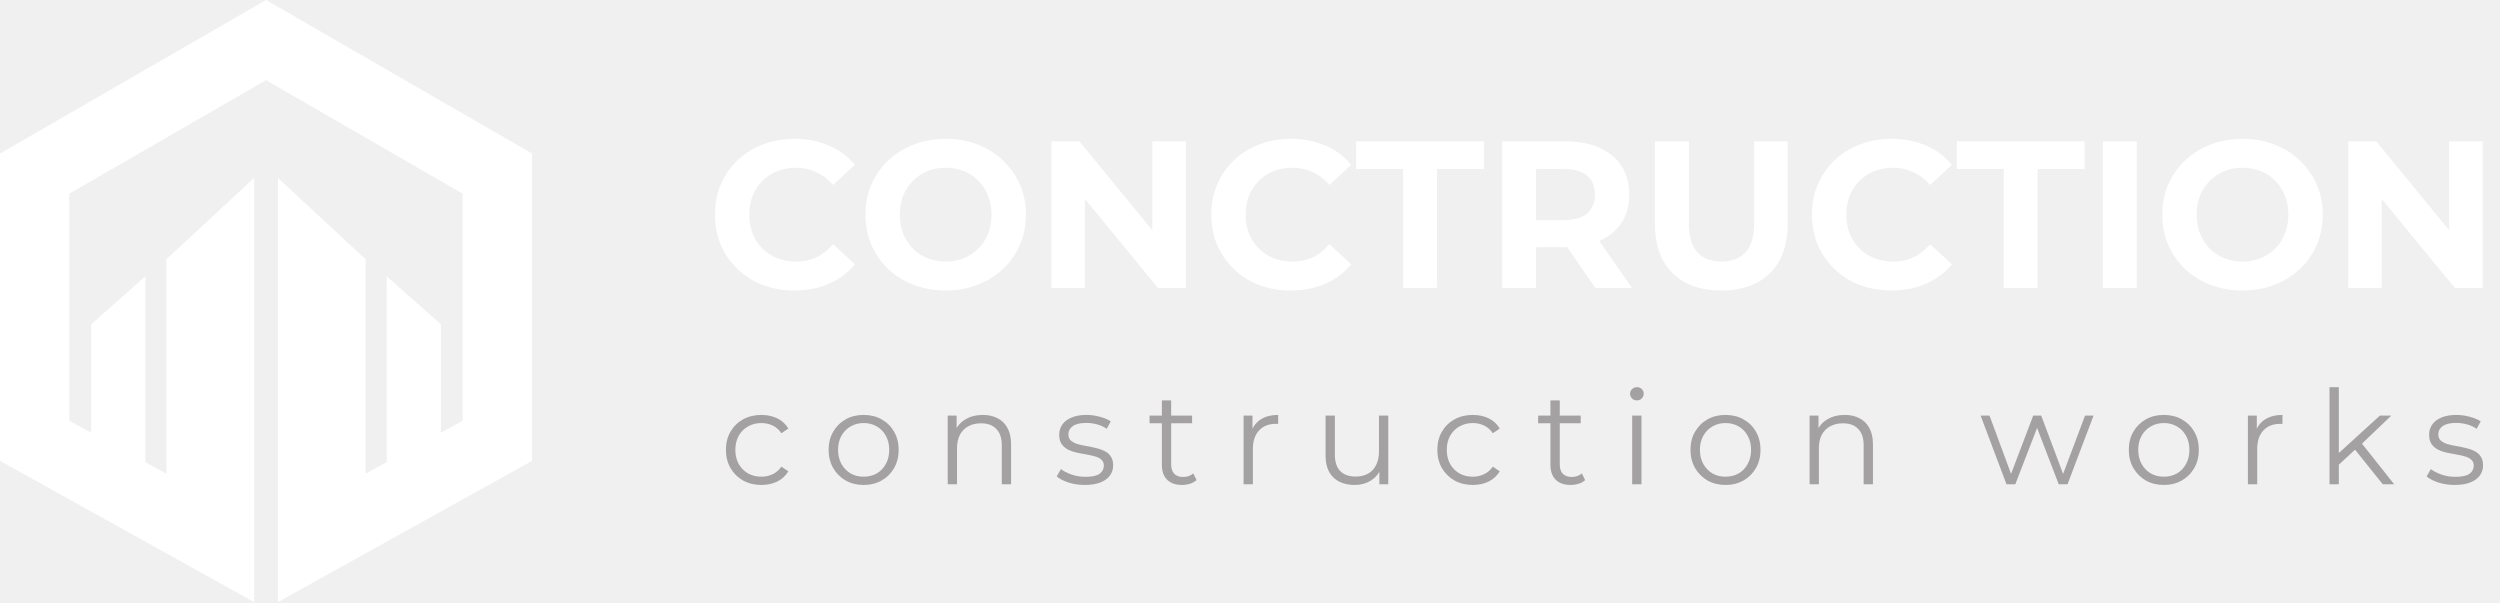
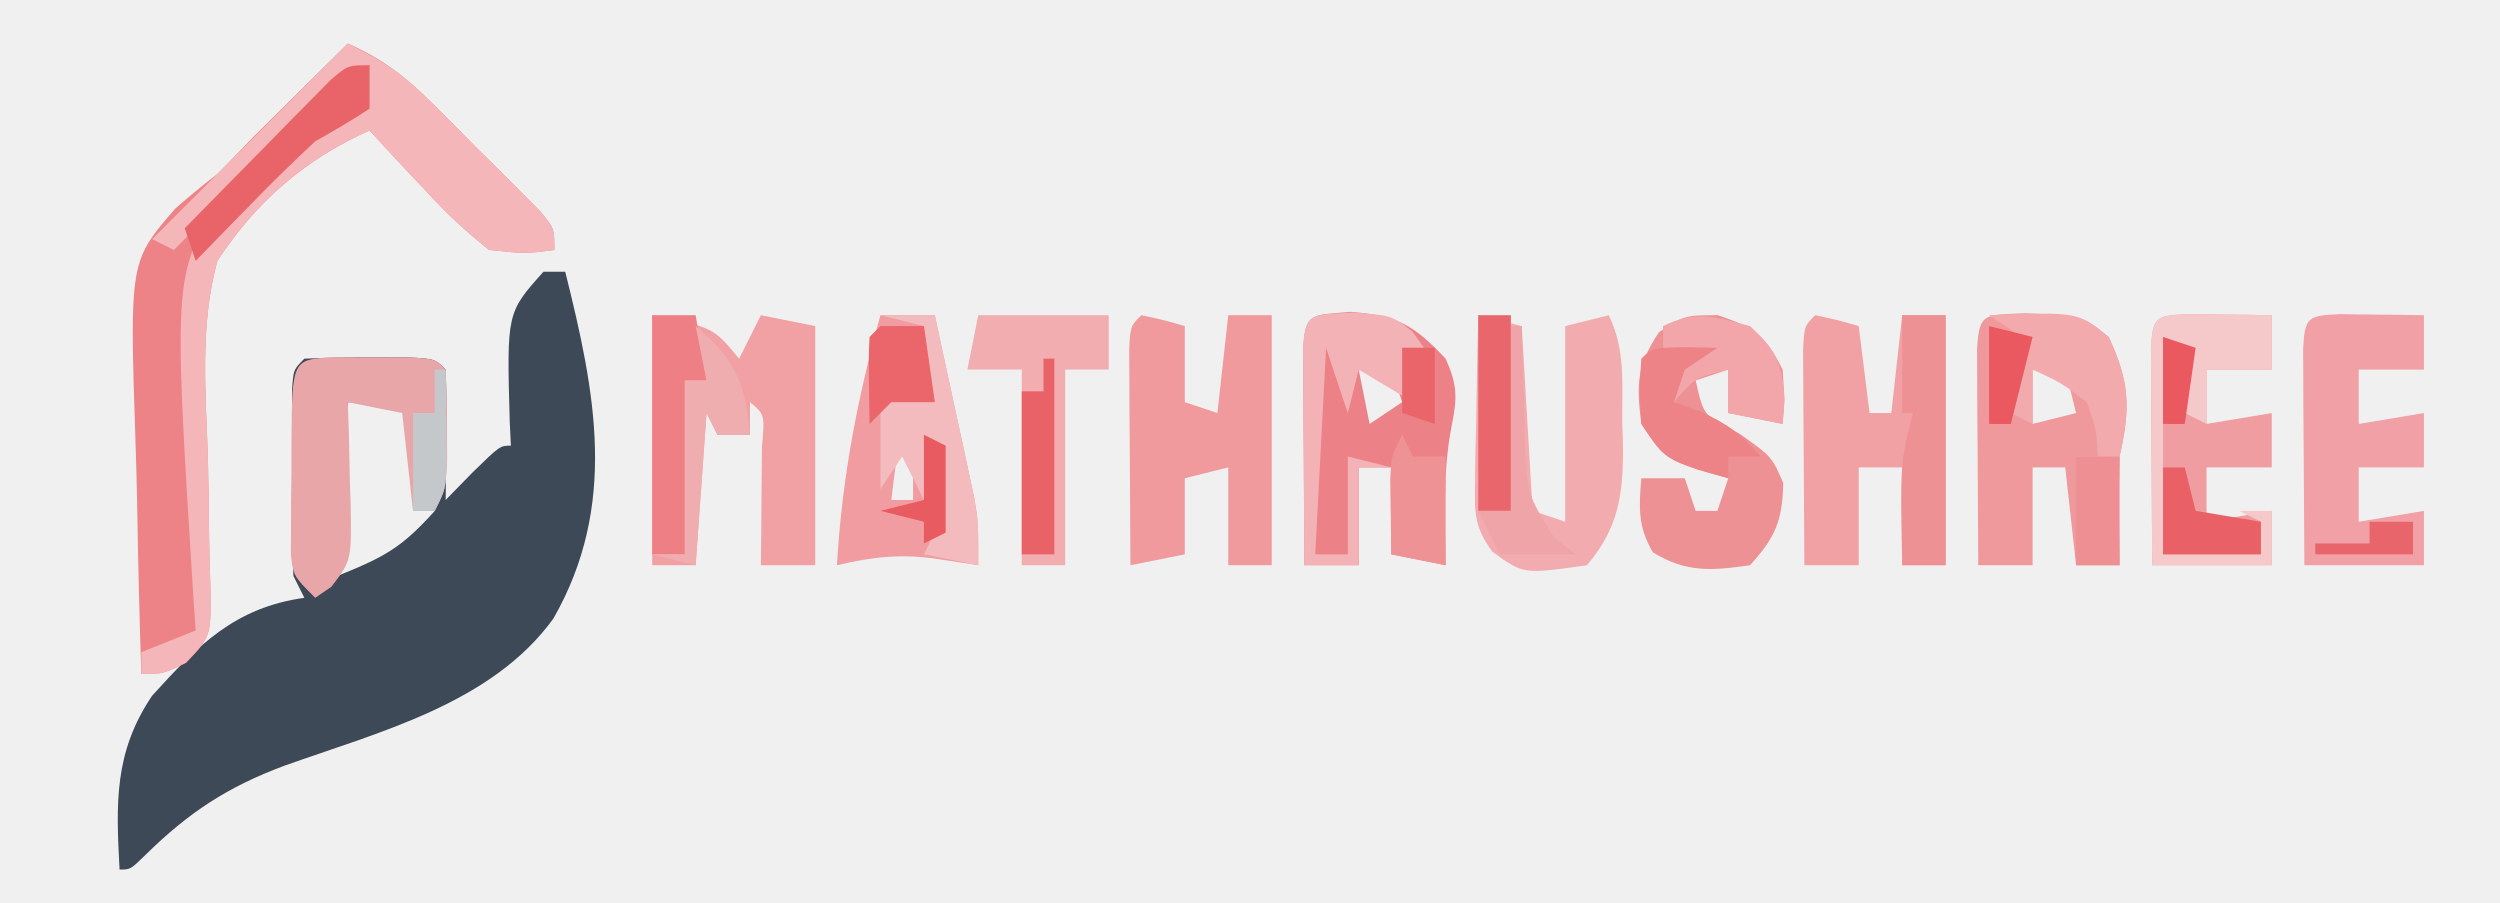
- <svg xmlns="http://www.w3.org/2000/svg" width="191" height="46" viewBox="0 0 191 46" fill="none">
-   <path d="M0 11.733V35.209L19.416 46V39.887V13.595L12.709 19.809V36.185L11.105 35.31V21.11L6.966 24.778V33.056L5.294 32.147V14.795L20.325 6.124V0L0 11.733Z" fill="white" />
-   <path d="M20.325 0V6.124L35.344 14.795V32.147L33.684 33.056V24.778L29.545 21.11V35.31L27.93 36.185V19.809L21.233 13.595V39.887V46L40.65 35.209V11.733L20.325 0Z" fill="white" />
-   <path d="M60.688 22.192C59.824 22.192 59.019 22.053 58.272 21.776C57.536 21.488 56.896 21.083 56.352 20.56C55.808 20.037 55.381 19.424 55.072 18.72C54.773 18.016 54.624 17.243 54.624 16.4C54.624 15.557 54.773 14.784 55.072 14.08C55.381 13.376 55.808 12.763 56.352 12.24C56.907 11.717 57.552 11.317 58.288 11.04C59.024 10.752 59.829 10.608 60.704 10.608C61.675 10.608 62.549 10.779 63.328 11.12C64.117 11.451 64.779 11.941 65.312 12.592L63.648 14.128C63.264 13.691 62.837 13.365 62.368 13.152C61.899 12.928 61.387 12.816 60.832 12.816C60.309 12.816 59.829 12.901 59.392 13.072C58.955 13.243 58.576 13.488 58.256 13.808C57.936 14.128 57.685 14.507 57.504 14.944C57.333 15.381 57.248 15.867 57.248 16.4C57.248 16.933 57.333 17.419 57.504 17.856C57.685 18.293 57.936 18.672 58.256 18.992C58.576 19.312 58.955 19.557 59.392 19.728C59.829 19.899 60.309 19.984 60.832 19.984C61.387 19.984 61.899 19.877 62.368 19.664C62.837 19.44 63.264 19.104 63.648 18.656L65.312 20.192C64.779 20.843 64.117 21.339 63.328 21.68C62.549 22.021 61.669 22.192 60.688 22.192ZM72.268 22.192C71.383 22.192 70.561 22.048 69.804 21.76C69.057 21.472 68.407 21.067 67.852 20.544C67.308 20.021 66.881 19.408 66.572 18.704C66.273 18 66.124 17.232 66.124 16.4C66.124 15.568 66.273 14.8 66.572 14.096C66.881 13.392 67.313 12.779 67.868 12.256C68.423 11.733 69.073 11.328 69.82 11.04C70.567 10.752 71.377 10.608 72.252 10.608C73.137 10.608 73.948 10.752 74.684 11.04C75.431 11.328 76.076 11.733 76.62 12.256C77.175 12.779 77.607 13.392 77.916 14.096C78.225 14.789 78.38 15.557 78.38 16.4C78.38 17.232 78.225 18.005 77.916 18.72C77.607 19.424 77.175 20.037 76.62 20.56C76.076 21.072 75.431 21.472 74.684 21.76C73.948 22.048 73.143 22.192 72.268 22.192ZM72.252 19.984C72.753 19.984 73.212 19.899 73.628 19.728C74.055 19.557 74.428 19.312 74.748 18.992C75.068 18.672 75.313 18.293 75.484 17.856C75.665 17.419 75.756 16.933 75.756 16.4C75.756 15.867 75.665 15.381 75.484 14.944C75.313 14.507 75.068 14.128 74.748 13.808C74.439 13.488 74.071 13.243 73.644 13.072C73.217 12.901 72.753 12.816 72.252 12.816C71.751 12.816 71.287 12.901 70.86 13.072C70.444 13.243 70.076 13.488 69.756 13.808C69.436 14.128 69.185 14.507 69.004 14.944C68.833 15.381 68.748 15.867 68.748 16.4C68.748 16.923 68.833 17.408 69.004 17.856C69.185 18.293 69.431 18.672 69.74 18.992C70.06 19.312 70.433 19.557 70.86 19.728C71.287 19.899 71.751 19.984 72.252 19.984ZM80.328 22V10.8H82.472L89.08 18.864H88.04V10.8H90.6V22H88.472L81.848 13.936H82.888V22H80.328ZM98.61 22.192C97.746 22.192 96.941 22.053 96.194 21.776C95.458 21.488 94.818 21.083 94.274 20.56C93.73 20.037 93.303 19.424 92.994 18.72C92.695 18.016 92.546 17.243 92.546 16.4C92.546 15.557 92.695 14.784 92.994 14.08C93.303 13.376 93.73 12.763 94.274 12.24C94.829 11.717 95.474 11.317 96.21 11.04C96.946 10.752 97.751 10.608 98.626 10.608C99.597 10.608 100.471 10.779 101.25 11.12C102.039 11.451 102.701 11.941 103.234 12.592L101.57 14.128C101.186 13.691 100.759 13.365 100.29 13.152C99.82 12.928 99.308 12.816 98.754 12.816C98.231 12.816 97.751 12.901 97.314 13.072C96.876 13.243 96.498 13.488 96.178 13.808C95.858 14.128 95.607 14.507 95.426 14.944C95.255 15.381 95.17 15.867 95.17 16.4C95.17 16.933 95.255 17.419 95.426 17.856C95.607 18.293 95.858 18.672 96.178 18.992C96.498 19.312 96.876 19.557 97.314 19.728C97.751 19.899 98.231 19.984 98.754 19.984C99.308 19.984 99.82 19.877 100.29 19.664C100.759 19.44 101.186 19.104 101.57 18.656L103.234 20.192C102.701 20.843 102.039 21.339 101.25 21.68C100.471 22.021 99.591 22.192 98.61 22.192ZM107.195 22V12.912H103.611V10.8H113.371V12.912H109.787V22H107.195ZM114.766 22V10.8H119.614C120.616 10.8 121.48 10.965 122.206 11.296C122.931 11.616 123.491 12.08 123.886 12.688C124.28 13.296 124.478 14.021 124.478 14.864C124.478 15.696 124.28 16.416 123.886 17.024C123.491 17.621 122.931 18.08 122.206 18.4C121.48 18.72 120.616 18.88 119.614 18.88H116.206L117.358 17.744V22H114.766ZM121.885 22L119.086 17.936H121.854L124.686 22H121.885ZM117.358 18.032L116.206 16.816H119.47C120.27 16.816 120.867 16.645 121.262 16.304C121.656 15.952 121.854 15.472 121.854 14.864C121.854 14.245 121.656 13.765 121.262 13.424C120.867 13.083 120.27 12.912 119.47 12.912H116.206L117.358 11.68V18.032ZM131.507 22.192C129.918 22.192 128.675 21.749 127.779 20.864C126.883 19.979 126.435 18.715 126.435 17.072V10.8H129.027V16.976C129.027 18.043 129.246 18.811 129.683 19.28C130.12 19.749 130.734 19.984 131.523 19.984C132.312 19.984 132.926 19.749 133.363 19.28C133.8 18.811 134.019 18.043 134.019 16.976V10.8H136.579V17.072C136.579 18.715 136.131 19.979 135.235 20.864C134.339 21.749 133.096 22.192 131.507 22.192ZM144.501 22.192C143.637 22.192 142.831 22.053 142.085 21.776C141.349 21.488 140.709 21.083 140.164 20.56C139.621 20.037 139.194 19.424 138.885 18.72C138.586 18.016 138.437 17.243 138.437 16.4C138.437 15.557 138.586 14.784 138.885 14.08C139.194 13.376 139.621 12.763 140.164 12.24C140.719 11.717 141.365 11.317 142.101 11.04C142.837 10.752 143.642 10.608 144.517 10.608C145.487 10.608 146.362 10.779 147.141 11.12C147.93 11.451 148.591 11.941 149.125 12.592L147.461 14.128C147.077 13.691 146.65 13.365 146.181 13.152C145.711 12.928 145.199 12.816 144.645 12.816C144.122 12.816 143.642 12.901 143.205 13.072C142.767 13.243 142.389 13.488 142.069 13.808C141.749 14.128 141.498 14.507 141.317 14.944C141.146 15.381 141.061 15.867 141.061 16.4C141.061 16.933 141.146 17.419 141.317 17.856C141.498 18.293 141.749 18.672 142.069 18.992C142.389 19.312 142.767 19.557 143.205 19.728C143.642 19.899 144.122 19.984 144.645 19.984C145.199 19.984 145.711 19.877 146.181 19.664C146.65 19.44 147.077 19.104 147.461 18.656L149.125 20.192C148.591 20.843 147.93 21.339 147.141 21.68C146.362 22.021 145.482 22.192 144.501 22.192ZM153.086 22V12.912H149.502V10.8H159.262V12.912H155.678V22H153.086ZM160.656 22V10.8H163.248V22H160.656ZM171.346 22.192C170.461 22.192 169.639 22.048 168.882 21.76C168.135 21.472 167.485 21.067 166.93 20.544C166.386 20.021 165.959 19.408 165.65 18.704C165.351 18 165.202 17.232 165.202 16.4C165.202 15.568 165.351 14.8 165.65 14.096C165.959 13.392 166.391 12.779 166.946 12.256C167.501 11.733 168.151 11.328 168.898 11.04C169.645 10.752 170.455 10.608 171.33 10.608C172.215 10.608 173.026 10.752 173.762 11.04C174.509 11.328 175.154 11.733 175.698 12.256C176.253 12.779 176.685 13.392 176.994 14.096C177.303 14.789 177.458 15.557 177.458 16.4C177.458 17.232 177.303 18.005 176.994 18.72C176.685 19.424 176.253 20.037 175.698 20.56C175.154 21.072 174.509 21.472 173.762 21.76C173.026 22.048 172.221 22.192 171.346 22.192ZM171.33 19.984C171.831 19.984 172.29 19.899 172.706 19.728C173.133 19.557 173.506 19.312 173.826 18.992C174.146 18.672 174.391 18.293 174.562 17.856C174.743 17.419 174.834 16.933 174.834 16.4C174.834 15.867 174.743 15.381 174.562 14.944C174.391 14.507 174.146 14.128 173.826 13.808C173.517 13.488 173.149 13.243 172.722 13.072C172.295 12.901 171.831 12.816 171.33 12.816C170.829 12.816 170.365 12.901 169.938 13.072C169.522 13.243 169.154 13.488 168.834 13.808C168.514 14.128 168.263 14.507 168.082 14.944C167.911 15.381 167.826 15.867 167.826 16.4C167.826 16.923 167.911 17.408 168.082 17.856C168.263 18.293 168.509 18.672 168.818 18.992C169.138 19.312 169.511 19.557 169.938 19.728C170.365 19.899 170.829 19.984 171.33 19.984ZM179.406 22V10.8H181.55L188.158 18.864H187.118V10.8H189.678V22H187.55L180.926 13.936H181.966V22H179.406Z" fill="white" />
-   <path d="M58.17 37.05C57.65 37.05 57.183 36.937 56.77 36.71C56.363 36.477 56.043 36.16 55.81 35.76C55.577 35.353 55.46 34.89 55.46 34.37C55.46 33.843 55.577 33.38 55.81 32.98C56.043 32.58 56.363 32.267 56.77 32.04C57.183 31.813 57.65 31.7 58.17 31.7C58.617 31.7 59.02 31.787 59.38 31.96C59.74 32.133 60.023 32.393 60.23 32.74L59.7 33.1C59.52 32.833 59.297 32.637 59.03 32.51C58.763 32.383 58.473 32.32 58.16 32.32C57.787 32.32 57.45 32.407 57.15 32.58C56.85 32.747 56.613 32.983 56.44 33.29C56.267 33.597 56.18 33.957 56.18 34.37C56.18 34.783 56.267 35.143 56.44 35.45C56.613 35.757 56.85 35.997 57.15 36.17C57.45 36.337 57.787 36.42 58.16 36.42C58.473 36.42 58.763 36.357 59.03 36.23C59.297 36.103 59.52 35.91 59.7 35.65L60.23 36.01C60.023 36.35 59.74 36.61 59.38 36.79C59.02 36.963 58.617 37.05 58.17 37.05ZM65.977 37.05C65.47 37.05 65.013 36.937 64.607 36.71C64.207 36.477 63.89 36.16 63.657 35.76C63.423 35.353 63.307 34.89 63.307 34.37C63.307 33.843 63.423 33.38 63.657 32.98C63.89 32.58 64.207 32.267 64.607 32.04C65.007 31.813 65.463 31.7 65.977 31.7C66.497 31.7 66.957 31.813 67.357 32.04C67.763 32.267 68.08 32.58 68.307 32.98C68.54 33.38 68.657 33.843 68.657 34.37C68.657 34.89 68.54 35.353 68.307 35.76C68.08 36.16 67.763 36.477 67.357 36.71C66.95 36.937 66.49 37.05 65.977 37.05ZM65.977 36.42C66.357 36.42 66.694 36.337 66.987 36.17C67.28 35.997 67.51 35.757 67.677 35.45C67.85 35.137 67.937 34.777 67.937 34.37C67.937 33.957 67.85 33.597 67.677 33.29C67.51 32.983 67.28 32.747 66.987 32.58C66.694 32.407 66.36 32.32 65.987 32.32C65.614 32.32 65.28 32.407 64.987 32.58C64.694 32.747 64.46 32.983 64.287 33.29C64.114 33.597 64.027 33.957 64.027 34.37C64.027 34.777 64.114 35.137 64.287 35.45C64.46 35.757 64.694 35.997 64.987 36.17C65.28 36.337 65.61 36.42 65.977 36.42ZM75.086 31.7C75.513 31.7 75.886 31.783 76.206 31.95C76.533 32.11 76.786 32.357 76.966 32.69C77.153 33.023 77.246 33.443 77.246 33.95V37H76.536V34.02C76.536 33.467 76.396 33.05 76.116 32.77C75.843 32.483 75.456 32.34 74.956 32.34C74.583 32.34 74.256 32.417 73.976 32.57C73.703 32.717 73.49 32.933 73.336 33.22C73.19 33.5 73.116 33.84 73.116 34.24V37H72.406V31.75H73.086V33.19L72.976 32.92C73.143 32.54 73.41 32.243 73.776 32.03C74.143 31.81 74.58 31.7 75.086 31.7ZM82.874 37.05C82.441 37.05 82.031 36.99 81.644 36.87C81.258 36.743 80.954 36.587 80.734 36.4L81.054 35.84C81.268 36 81.541 36.14 81.874 36.26C82.208 36.373 82.558 36.43 82.924 36.43C83.424 36.43 83.784 36.353 84.004 36.2C84.224 36.04 84.334 35.83 84.334 35.57C84.334 35.377 84.271 35.227 84.144 35.12C84.024 35.007 83.864 34.923 83.664 34.87C83.464 34.81 83.241 34.76 82.994 34.72C82.748 34.68 82.501 34.633 82.254 34.58C82.014 34.527 81.794 34.45 81.594 34.35C81.394 34.243 81.231 34.1 81.104 33.92C80.984 33.74 80.924 33.5 80.924 33.2C80.924 32.913 81.004 32.657 81.164 32.43C81.324 32.203 81.558 32.027 81.864 31.9C82.178 31.767 82.558 31.7 83.004 31.7C83.344 31.7 83.684 31.747 84.024 31.84C84.364 31.927 84.644 32.043 84.864 32.19L84.554 32.76C84.321 32.6 84.071 32.487 83.804 32.42C83.538 32.347 83.271 32.31 83.004 32.31C82.531 32.31 82.181 32.393 81.954 32.56C81.734 32.72 81.624 32.927 81.624 33.18C81.624 33.38 81.684 33.537 81.804 33.65C81.931 33.763 82.094 33.853 82.294 33.92C82.501 33.98 82.724 34.03 82.964 34.07C83.211 34.11 83.454 34.16 83.694 34.22C83.941 34.273 84.164 34.35 84.364 34.45C84.571 34.543 84.734 34.68 84.854 34.86C84.981 35.033 85.044 35.263 85.044 35.55C85.044 35.857 84.958 36.123 84.784 36.35C84.618 36.57 84.371 36.743 84.044 36.87C83.724 36.99 83.334 37.05 82.874 37.05ZM90.307 37.05C89.814 37.05 89.434 36.917 89.167 36.65C88.9 36.383 88.767 36.007 88.767 35.52V30.59H89.477V35.48C89.477 35.787 89.554 36.023 89.707 36.19C89.867 36.357 90.094 36.44 90.387 36.44C90.7 36.44 90.96 36.35 91.167 36.17L91.417 36.68C91.277 36.807 91.107 36.9 90.907 36.96C90.714 37.02 90.514 37.05 90.307 37.05ZM87.827 32.34V31.75H91.077V32.34H87.827ZM95.01 37V31.75H95.689V33.18L95.62 32.93C95.766 32.53 96.013 32.227 96.359 32.02C96.706 31.807 97.136 31.7 97.65 31.7V32.39C97.623 32.39 97.596 32.39 97.57 32.39C97.543 32.383 97.516 32.38 97.49 32.38C96.936 32.38 96.503 32.55 96.189 32.89C95.876 33.223 95.719 33.7 95.719 34.32V37H95.01ZM103.493 37.05C103.047 37.05 102.657 36.967 102.323 36.8C101.99 36.633 101.73 36.383 101.543 36.05C101.363 35.717 101.273 35.3 101.273 34.8V31.75H101.983V34.72C101.983 35.28 102.12 35.703 102.393 35.99C102.673 36.27 103.063 36.41 103.563 36.41C103.93 36.41 104.247 36.337 104.513 36.19C104.787 36.037 104.993 35.817 105.133 35.53C105.28 35.243 105.353 34.9 105.353 34.5V31.75H106.063V37H105.383V35.56L105.493 35.82C105.327 36.207 105.067 36.51 104.713 36.73C104.367 36.943 103.96 37.05 103.493 37.05ZM112.522 37.05C112.002 37.05 111.535 36.937 111.122 36.71C110.715 36.477 110.395 36.16 110.162 35.76C109.929 35.353 109.812 34.89 109.812 34.37C109.812 33.843 109.929 33.38 110.162 32.98C110.395 32.58 110.715 32.267 111.122 32.04C111.535 31.813 112.002 31.7 112.522 31.7C112.969 31.7 113.372 31.787 113.732 31.96C114.092 32.133 114.375 32.393 114.582 32.74L114.052 33.1C113.872 32.833 113.649 32.637 113.382 32.51C113.115 32.383 112.825 32.32 112.512 32.32C112.139 32.32 111.802 32.407 111.502 32.58C111.202 32.747 110.965 32.983 110.792 33.29C110.619 33.597 110.532 33.957 110.532 34.37C110.532 34.783 110.619 35.143 110.792 35.45C110.965 35.757 111.202 35.997 111.502 36.17C111.802 36.337 112.139 36.42 112.512 36.42C112.825 36.42 113.115 36.357 113.382 36.23C113.649 36.103 113.872 35.91 114.052 35.65L114.582 36.01C114.375 36.35 114.092 36.61 113.732 36.79C113.372 36.963 112.969 37.05 112.522 37.05ZM119.995 37.05C119.502 37.05 119.122 36.917 118.855 36.65C118.589 36.383 118.455 36.007 118.455 35.52V30.59H119.165V35.48C119.165 35.787 119.242 36.023 119.395 36.19C119.555 36.357 119.782 36.44 120.075 36.44C120.389 36.44 120.649 36.35 120.855 36.17L121.105 36.68C120.965 36.807 120.795 36.9 120.595 36.96C120.402 37.02 120.202 37.05 119.995 37.05ZM117.515 32.34V31.75H120.765V32.34H117.515ZM124.698 37V31.75H125.408V37H124.698ZM125.058 30.59C124.911 30.59 124.788 30.54 124.688 30.44C124.588 30.34 124.538 30.22 124.538 30.08C124.538 29.94 124.588 29.823 124.688 29.73C124.788 29.63 124.911 29.58 125.058 29.58C125.204 29.58 125.328 29.627 125.428 29.72C125.528 29.813 125.578 29.93 125.578 30.07C125.578 30.217 125.528 30.34 125.428 30.44C125.334 30.54 125.211 30.59 125.058 30.59ZM131.823 37.05C131.317 37.05 130.86 36.937 130.453 36.71C130.053 36.477 129.737 36.16 129.503 35.76C129.27 35.353 129.153 34.89 129.153 34.37C129.153 33.843 129.27 33.38 129.503 32.98C129.737 32.58 130.053 32.267 130.453 32.04C130.853 31.813 131.31 31.7 131.823 31.7C132.343 31.7 132.803 31.813 133.203 32.04C133.61 32.267 133.927 32.58 134.153 32.98C134.387 33.38 134.503 33.843 134.503 34.37C134.503 34.89 134.387 35.353 134.153 35.76C133.927 36.16 133.61 36.477 133.203 36.71C132.797 36.937 132.337 37.05 131.823 37.05ZM131.823 36.42C132.203 36.42 132.54 36.337 132.833 36.17C133.127 35.997 133.357 35.757 133.523 35.45C133.697 35.137 133.783 34.777 133.783 34.37C133.783 33.957 133.697 33.597 133.523 33.29C133.357 32.983 133.127 32.747 132.833 32.58C132.54 32.407 132.207 32.32 131.833 32.32C131.46 32.32 131.127 32.407 130.833 32.58C130.54 32.747 130.307 32.983 130.133 33.29C129.96 33.597 129.873 33.957 129.873 34.37C129.873 34.777 129.96 35.137 130.133 35.45C130.307 35.757 130.54 35.997 130.833 36.17C131.127 36.337 131.457 36.42 131.823 36.42ZM140.933 31.7C141.36 31.7 141.733 31.783 142.053 31.95C142.38 32.11 142.633 32.357 142.813 32.69C143 33.023 143.093 33.443 143.093 33.95V37H142.383V34.02C142.383 33.467 142.243 33.05 141.963 32.77C141.69 32.483 141.303 32.34 140.803 32.34C140.43 32.34 140.103 32.417 139.823 32.57C139.55 32.717 139.336 32.933 139.183 33.22C139.036 33.5 138.963 33.84 138.963 34.24V37H138.253V31.75H138.933V33.19L138.823 32.92C138.99 32.54 139.256 32.243 139.623 32.03C139.99 31.81 140.426 31.7 140.933 31.7ZM153.298 37L151.318 31.75H151.998L153.798 36.62H153.488L155.338 31.75H155.948L157.778 36.62H157.468L159.298 31.75H159.948L157.958 37H157.288L155.528 32.42H155.738L153.968 37H153.298ZM165.31 37.05C164.804 37.05 164.347 36.937 163.94 36.71C163.54 36.477 163.224 36.16 162.99 35.76C162.757 35.353 162.64 34.89 162.64 34.37C162.64 33.843 162.757 33.38 162.99 32.98C163.224 32.58 163.54 32.267 163.94 32.04C164.34 31.813 164.797 31.7 165.31 31.7C165.83 31.7 166.29 31.813 166.69 32.04C167.097 32.267 167.414 32.58 167.64 32.98C167.874 33.38 167.99 33.843 167.99 34.37C167.99 34.89 167.874 35.353 167.64 35.76C167.414 36.16 167.097 36.477 166.69 36.71C166.284 36.937 165.824 37.05 165.31 37.05ZM165.31 36.42C165.69 36.42 166.027 36.337 166.32 36.17C166.614 35.997 166.844 35.757 167.01 35.45C167.184 35.137 167.27 34.777 167.27 34.37C167.27 33.957 167.184 33.597 167.01 33.29C166.844 32.983 166.614 32.747 166.32 32.58C166.027 32.407 165.694 32.32 165.32 32.32C164.947 32.32 164.614 32.407 164.32 32.58C164.027 32.747 163.794 32.983 163.62 33.29C163.447 33.597 163.36 33.957 163.36 34.37C163.36 34.777 163.447 35.137 163.62 35.45C163.794 35.757 164.027 35.997 164.32 36.17C164.614 36.337 164.944 36.42 165.31 36.42ZM171.74 37V31.75H172.42V33.18L172.35 32.93C172.497 32.53 172.743 32.227 173.09 32.02C173.437 31.807 173.867 31.7 174.38 31.7V32.39C174.353 32.39 174.327 32.39 174.3 32.39C174.273 32.383 174.247 32.38 174.22 32.38C173.667 32.38 173.233 32.55 172.92 32.89C172.607 33.223 172.45 33.7 172.45 34.32V37H171.74ZM178.536 35.64L178.556 34.73L181.826 31.75H182.696L180.386 33.96L179.986 34.3L178.536 35.64ZM177.976 37V29.58H178.686V37H177.976ZM182.046 37L179.856 34.27L180.316 33.72L182.916 37H182.046ZM187.535 37.05C187.102 37.05 186.692 36.99 186.305 36.87C185.918 36.743 185.615 36.587 185.395 36.4L185.715 35.84C185.928 36 186.202 36.14 186.535 36.26C186.868 36.373 187.218 36.43 187.585 36.43C188.085 36.43 188.445 36.353 188.665 36.2C188.885 36.04 188.995 35.83 188.995 35.57C188.995 35.377 188.932 35.227 188.805 35.12C188.685 35.007 188.525 34.923 188.325 34.87C188.125 34.81 187.902 34.76 187.655 34.72C187.408 34.68 187.162 34.633 186.915 34.58C186.675 34.527 186.455 34.45 186.255 34.35C186.055 34.243 185.892 34.1 185.765 33.92C185.645 33.74 185.585 33.5 185.585 33.2C185.585 32.913 185.665 32.657 185.825 32.43C185.985 32.203 186.218 32.027 186.525 31.9C186.838 31.767 187.218 31.7 187.665 31.7C188.005 31.7 188.345 31.747 188.685 31.84C189.025 31.927 189.305 32.043 189.525 32.19L189.215 32.76C188.982 32.6 188.732 32.487 188.465 32.42C188.198 32.347 187.932 32.31 187.665 32.31C187.192 32.31 186.842 32.393 186.615 32.56C186.395 32.72 186.285 32.927 186.285 33.18C186.285 33.38 186.345 33.537 186.465 33.65C186.592 33.763 186.755 33.853 186.955 33.92C187.162 33.98 187.385 34.03 187.625 34.07C187.872 34.11 188.115 34.16 188.355 34.22C188.602 34.273 188.825 34.35 189.025 34.45C189.232 34.543 189.395 34.68 189.515 34.86C189.642 35.033 189.705 35.263 189.705 35.55C189.705 35.857 189.618 36.123 189.445 36.35C189.278 36.57 189.032 36.743 188.705 36.87C188.385 36.99 187.995 37.05 187.535 37.05Z" fill="#A3A1A1" />
+ <svg xmlns="http://www.w3.org/2000/svg" version="1.1" width="230" height="83">
+   <path d="M0 0 C0.66 0 1.32 0 2 0 C4.797 11.187 6.857 21.478 0.918 31.898 C-4.743 39.732 -15.101 42.328 -23.812 45.438 C-29.034 47.374 -32.653 49.747 -36.609 53.645 C-38 55 -38 55 -39 55 C-39.324 48.93 -39.522 44.222 -36 39 C-31.769 34.335 -28.357 30.883 -22 30 C-22.33 29.34 -22.66 28.68 -23 28 C-23.095 26.564 -23.131 25.123 -23.133 23.684 C-23.135 22.414 -23.135 22.414 -23.137 21.119 C-23.133 20.234 -23.129 19.349 -23.125 18.438 C-23.129 17.549 -23.133 16.66 -23.137 15.744 C-23.135 14.899 -23.134 14.054 -23.133 13.184 C-23.132 12.406 -23.131 11.628 -23.129 10.826 C-23 9 -23 9 -22 8 C-20.002 7.901 -18 7.87 -16 7.875 C-14.907 7.872 -13.814 7.87 -12.688 7.867 C-10 8 -10 8 -9 9 C-8.928 11.02 -8.916 13.042 -8.938 15.062 C-8.947 16.167 -8.956 17.272 -8.965 18.41 C-8.976 19.265 -8.988 20.119 -9 21 C-7.793 19.762 -7.793 19.762 -6.562 18.5 C-4 16 -4 16 -3 16 C-3.052 14.896 -3.052 14.896 -3.105 13.77 C-3.383 3.773 -3.383 3.773 0 0 Z M-18 12 C-18.33 17.28 -18.66 22.56 -19 28 C-14.554 26.222 -13.02 25.356 -10 22 C-10.66 22 -11.32 22 -12 22 C-12 18.7 -12 15.4 -12 12 C-13.98 12 -15.96 12 -18 12 Z " fill="#3D4956" transform="translate(50,25)" />
+   <path d="M0 0 C3.12 1.387 5.259 3.002 7.672 5.406 C8.668 6.398 8.668 6.398 9.684 7.41 C10.366 8.1 11.047 8.789 11.75 9.5 C12.447 10.19 13.145 10.879 13.863 11.59 C14.522 12.251 15.181 12.912 15.859 13.594 C16.462 14.199 17.065 14.804 17.687 15.428 C19 17 19 17 19 19 C16.367 19.344 16.367 19.344 13 19 C10.768 17.205 9.018 15.593 7.125 13.5 C6.627 12.975 6.13 12.451 5.617 11.91 C4.397 10.62 3.197 9.312 2 8 C-3.938 10.658 -8.444 14.557 -12 20 C-13.605 25.797 -13.091 31.988 -12.875 37.938 C-12.821 40.336 -12.782 42.734 -12.764 45.133 C-12.75 46.616 -12.713 48.099 -12.651 49.58 C-12.558 54.538 -12.558 54.538 -14.891 56.975 C-17 58 -17 58 -19 58 C-19.174 52.735 -19.301 47.471 -19.385 42.204 C-19.42 40.415 -19.467 38.627 -19.528 36.839 C-20.085 20.055 -20.085 20.055 -15.875 15.188 C-14.615 14.087 -13.323 13.023 -12 12 C-10.883 10.878 -9.78 9.743 -8.691 8.594 C-7.651 7.56 -6.608 6.529 -5.562 5.5 C-5.022 4.964 -4.481 4.428 -3.924 3.875 C-2.618 2.581 -1.309 1.29 0 0 Z " fill="#ED8387" transform="translate(32,4)" />
+   <path d="M0 0 C5.625 1.125 5.625 1.125 8 4 C8.66 2.68 9.32 1.36 10 0 C11.65 0.33 13.3 0.66 15 1 C15 8.26 15 15.52 15 23 C13.35 23 11.7 23 10 23 C10.012 22.001 10.023 21.002 10.035 19.973 C10.044 18.682 10.053 17.392 10.062 16.062 C10.074 14.775 10.086 13.487 10.098 12.16 C10.365 9.137 10.365 9.137 9 8 C9 8.99 9 9.98 9 11 C8.01 11 7.02 11 6 11 C5.67 10.34 5.34 9.68 5 9 C4.67 13.62 4.34 18.24 4 23 C2.68 23 1.36 23 0 23 C0 15.41 0 7.82 0 0 Z " fill="#F1A0A3" transform="translate(60,29)" />
+   <path d="M0 0 C4.334 0.361 5.797 1.186 8.75 4.312 C9.82 6.682 9.835 7.899 9.312 10.438 C8.475 14.716 8.674 18.966 8.75 23.312 C7.1 22.983 5.45 22.652 3.75 22.312 C3.75 19.672 3.75 17.032 3.75 14.312 C2.76 14.312 1.77 14.312 0.75 14.312 C0.75 17.282 0.75 20.253 0.75 23.312 C-0.9 23.312 -2.55 23.312 -4.25 23.312 C-4.279 19.667 -4.297 16.021 -4.312 12.375 C-4.321 11.334 -4.329 10.293 -4.338 9.221 C-4.343 7.737 -4.343 7.737 -4.348 6.223 C-4.353 5.306 -4.358 4.39 -4.364 3.446 C-4.178 -0.036 -3.58 0.344 0 0 Z M0.75 5.312 C1.08 6.963 1.41 8.613 1.75 10.312 C2.74 9.652 3.73 8.992 4.75 8.312 C4.42 7.322 4.09 6.332 3.75 5.312 C2.76 5.312 1.77 5.312 0.75 5.312 Z " fill="#EC8287" transform="translate(124.25,28.6875)" />
+   <path d="M0 0 C5.336 0.271 5.336 0.271 7.688 2.188 C9.649 6.391 9.69 8.777 8.688 13.188 C8.59 16.522 8.629 19.852 8.688 23.188 C7.367 23.188 6.048 23.188 4.688 23.188 C4.357 20.218 4.027 17.247 3.688 14.188 C2.697 14.188 1.708 14.188 0.688 14.188 C0.688 17.157 0.688 20.128 0.688 23.188 C-0.963 23.188 -2.612 23.188 -4.312 23.188 C-4.341 19.542 -4.359 15.896 -4.375 12.25 C-4.383 11.209 -4.392 10.168 -4.4 9.096 C-4.405 7.612 -4.405 7.612 -4.41 6.098 C-4.415 5.181 -4.421 4.265 -4.426 3.321 C-4.239 -0.202 -3.635 0.206 0 0 Z M0.688 5.188 C0.688 6.838 0.688 8.488 0.688 10.188 C2.007 9.857 3.328 9.527 4.688 9.188 C4.357 7.867 4.027 6.548 3.688 5.188 C2.697 5.188 1.708 5.188 0.688 5.188 Z " fill="#F0999D" transform="translate(186.3125,28.8125)" />
+   <path d="M0 0 C2.062 0.438 2.062 0.438 4 1 C4.33 3.64 4.66 6.28 5 9 C5.66 9 6.32 9 7 9 C7.33 6.03 7.66 3.06 8 0 C9.32 0 10.64 0 12 0 C12 7.59 12 15.18 12 23 C10.68 23 9.36 23 8 23 C8 20.03 8 17.06 8 14 C6.68 14 5.36 14 4 14 C4 16.97 4 19.94 4 23 C2.35 23 0.7 23 -1 23 C-1.029 19.354 -1.047 15.708 -1.062 12.062 C-1.071 11.022 -1.079 9.981 -1.088 8.908 C-1.093 7.424 -1.093 7.424 -1.098 5.91 C-1.103 4.994 -1.108 4.077 -1.114 3.133 C-1 1 -1 1 0 0 Z " fill="#F1A0A4" transform="translate(167,29)" />
+   <path d="M0 0 C2.062 0.438 2.062 0.438 4 1 C4 3.31 4 5.62 4 8 C4.99 8.33 5.98 8.66 7 9 C7.33 6.03 7.66 3.06 8 0 C9.32 0 10.64 0 12 0 C12 7.59 12 15.18 12 23 C10.68 23 9.36 23 8 23 C8 20.03 8 17.06 8 14 C6.68 14.33 5.36 14.66 4 15 C4 17.31 4 19.62 4 22 C2.35 22.33 0.7 22.66 -1 23 C-1.029 19.354 -1.047 15.708 -1.062 12.062 C-1.071 11.022 -1.079 9.981 -1.088 8.908 C-1.093 7.424 -1.093 7.424 -1.098 5.91 C-1.103 4.994 -1.108 4.077 -1.114 3.133 C-1 1 -1 1 0 0 Z " fill="#F09A9D" transform="translate(105,29)" />
+   <path d="M0 0 C3.411 1.705 5.075 2.819 7.672 5.406 C8.668 6.398 8.668 6.398 9.684 7.41 C10.366 8.1 11.047 8.789 11.75 9.5 C12.447 10.19 13.145 10.879 13.863 11.59 C14.522 12.251 15.181 12.912 15.859 13.594 C16.462 14.199 17.065 14.804 17.687 15.428 C19 17 19 17 19 19 C16.367 19.344 16.367 19.344 13 19 C10.768 17.205 9.018 15.593 7.125 13.5 C6.627 12.975 6.13 12.451 5.617 11.91 C4.397 10.62 3.197 9.312 2 8 C-3.938 10.658 -8.444 14.557 -12 20 C-13.605 25.797 -13.091 31.988 -12.875 37.938 C-12.821 40.336 -12.782 42.734 -12.764 45.133 C-12.75 46.616 -12.713 48.099 -12.651 49.58 C-12.558 54.538 -12.558 54.538 -14.891 56.975 C-17 58 -17 58 -19 58 C-19 57.34 -19 56.68 -19 56 C-17.35 55.34 -15.7 54.68 -14 54 C-14.068 53.008 -14.136 52.016 -14.206 50.993 C-16.101 20.853 -16.101 20.853 -11.176 13.852 C-8.161 10.599 -4.798 8.26 -1 6 C1.053 4.158 1.053 4.158 2 2 C-4.335 7.344 -10.195 13.088 -16 19 C-16.66 18.67 -17.32 18.34 -18 18 C-12.06 12.06 -6.12 6.12 0 0 Z " fill="#F4B6B9" transform="translate(32,4)" />
+   <path d="M0 0 C1.32 0.33 2.64 0.66 4 1 C4.33 6.61 4.66 12.22 5 18 C5.99 18.33 6.98 18.66 8 19 C8 13.06 8 7.12 8 1 C9.32 0.67 10.64 0.34 12 0 C13.557 3.114 13.226 6.397 13.25 9.812 C13.271 10.525 13.291 11.237 13.312 11.971 C13.346 16.476 12.944 19.509 10 23 C4.147 23.836 4.147 23.836 1.3 21.76 C-0.386 19.477 -0.347 18.15 -0.293 15.332 C-0.283 14.439 -0.274 13.547 -0.264 12.627 C-0.239 11.698 -0.213 10.769 -0.188 9.812 C-0.174 8.872 -0.16 7.932 -0.146 6.963 C-0.111 4.641 -0.062 2.321 0 0 Z " fill="#F2ABAE" transform="translate(136,29)" />
+   <path d="M0 0 C3.36 1.144 4.362 1.849 5.938 5 C6.125 7.75 6.125 7.75 5.938 10 C4.287 9.67 2.638 9.34 0.938 9 C0.938 7.68 0.938 6.36 0.938 5 C-0.052 5.33 -1.042 5.66 -2.062 6 C-1.323 9.28 -1.323 9.28 1.938 10.875 C4.938 13 4.938 13 6 15.438 C5.915 18.905 5.284 20.433 2.938 23 C-0.595 23.505 -2.903 23.711 -6 21.812 C-7.391 19.44 -7.282 17.703 -7.062 15 C-5.742 15 -4.423 15 -3.062 15 C-2.732 15.99 -2.402 16.98 -2.062 18 C-1.403 18 -0.743 18 -0.062 18 C0.268 17.01 0.598 16.02 0.938 15 C-0.011 14.732 -0.96 14.464 -1.938 14.188 C-5.062 13 -5.062 13 -7.062 10 C-7.527 6.362 -7.491 4.643 -5.438 1.562 C-3.062 0 -3.062 0 0 0 Z " fill="#EE9195" transform="translate(158.0625,29)" />
+   <path d="M0 0 C1.375 0.017 1.375 0.017 2.777 0.035 C3.696 0.044 4.616 0.053 5.562 0.062 C6.273 0.074 6.983 0.086 7.715 0.098 C7.715 1.748 7.715 3.398 7.715 5.098 C5.735 5.098 3.755 5.098 1.715 5.098 C1.715 6.748 1.715 8.398 1.715 10.098 C3.695 9.768 5.675 9.438 7.715 9.098 C7.715 10.748 7.715 12.398 7.715 14.098 C5.735 14.098 3.755 14.098 1.715 14.098 C1.715 15.748 1.715 17.398 1.715 19.098 C3.695 18.768 5.675 18.438 7.715 18.098 C7.715 19.748 7.715 21.398 7.715 23.098 C4.085 23.098 0.455 23.098 -3.285 23.098 C-3.312 19.452 -3.332 15.806 -3.348 12.16 C-3.356 11.119 -3.364 10.078 -3.373 9.006 C-3.378 7.522 -3.378 7.522 -3.383 6.008 C-3.388 5.091 -3.393 4.175 -3.399 3.231 C-3.24 0.247 -2.99 0.128 0 0 Z " fill="#F1A1A5" transform="translate(215.2852,28.90234)" />
+   <path d="M0 0 C1.375 0.017 1.375 0.017 2.777 0.035 C3.696 0.044 4.616 0.053 5.562 0.062 C6.273 0.074 6.983 0.086 7.715 0.098 C7.715 1.748 7.715 3.398 7.715 5.098 C5.735 5.098 3.755 5.098 1.715 5.098 C1.715 6.748 1.715 8.398 1.715 10.098 C3.695 9.768 5.675 9.438 7.715 9.098 C7.715 10.748 7.715 12.398 7.715 14.098 C5.735 14.098 3.755 14.098 1.715 14.098 C1.715 15.748 1.715 17.398 1.715 19.098 C3.695 18.768 5.675 18.438 7.715 18.098 C7.715 19.748 7.715 21.398 7.715 23.098 C4.085 23.098 0.455 23.098 -3.285 23.098 C-3.312 19.452 -3.332 15.806 -3.348 12.16 C-3.356 11.119 -3.364 10.078 -3.373 9.006 C-3.378 7.522 -3.378 7.522 -3.383 6.008 C-3.388 5.091 -3.393 4.175 -3.399 3.231 C-3.24 0.247 -2.99 0.128 0 0 Z " fill="#F09DA1" transform="translate(201.2852,28.90234)" />
+   <path d="M0 0 C1.65 0 3.3 0 5 0 C5.673 3.082 6.337 6.166 7 9.25 C7.191 10.123 7.382 10.995 7.578 11.895 C7.759 12.739 7.939 13.583 8.125 14.453 C8.293 15.228 8.46 16.003 8.633 16.802 C9 19 9 19 9 23 C7.783 22.814 6.566 22.629 5.312 22.438 C1.957 21.926 -0.696 22.219 -4 23 C-3.546 15.046 -2.129 7.672 0 0 Z M2 9 C1.67 11.64 1.34 14.28 1 17 C1.66 17 2.32 17 3 17 C3 14.36 3 11.72 3 9 C2.67 9 2.34 9 2 9 Z " fill="#F09CA0" transform="translate(81,29)" />
+   <path d="M0 0 C1.093 0.003 2.186 0.005 3.312 0.008 C4.406 0.005 5.499 0.003 6.625 0 C9.312 0.133 9.312 0.133 10.312 1.133 C10.411 2.943 10.442 4.757 10.438 6.57 C10.44 7.559 10.443 8.548 10.445 9.566 C10.312 12.133 10.312 12.133 9.312 14.133 C8.652 14.133 7.992 14.133 7.312 14.133 C6.982 11.163 6.652 8.193 6.312 5.133 C4.662 4.803 3.013 4.473 1.312 4.133 C1.347 5.181 1.382 6.229 1.418 7.309 C1.446 8.687 1.473 10.066 1.5 11.445 C1.538 12.481 1.538 12.481 1.576 13.537 C1.651 18.69 1.651 18.69 -0.199 21.113 C-0.69 21.45 -1.181 21.786 -1.688 22.133 C-3.688 20.133 -3.688 20.133 -3.93 18.177 C-3.926 17.398 -3.922 16.619 -3.918 15.816 C-3.916 14.97 -3.914 14.124 -3.912 13.252 C-3.9 12.367 -3.888 11.482 -3.875 10.57 C-3.874 9.682 -3.874 8.793 -3.873 7.877 C-3.82 0.189 -3.82 0.189 0 0 Z " fill="#E9A6A9" transform="translate(30.6875,32.86719)" />
+   <path d="M0 0 C3.96 0 7.92 0 12 0 C12 1.65 12 3.3 12 5 C10.68 5 9.36 5 8 5 C8 10.94 8 16.88 8 23 C6.68 23 5.36 23 4 23 C4 17.06 4 11.12 4 5 C2.35 5 0.7 5 -1 5 C-0.67 3.35 -0.34 1.7 0 0 Z " fill="#F2ADB0" transform="translate(90,29)" />
+   <path d="M0 0 C8.16 -0.314 8.16 -0.314 11 2 C12.962 6.204 13.002 8.589 12 13 C11.902 16.335 11.942 19.665 12 23 C10.68 23 9.36 23 8 23 C8 19.7 8 16.4 8 13 C8.66 13 9.32 13 10 13 C9.887 10.591 9.887 10.591 9 8 C6.539 6.156 6.539 6.156 4 5 C4 6.65 4 8.3 4 10 C3.34 9.67 2.68 9.34 2 9 C2.33 6.69 2.66 4.38 3 2 C2.01 1.34 1.02 0.68 0 0 Z " fill="#F2AAAD" transform="translate(183,29)" />
+   <path d="M0 0 C1.375 0.017 1.375 0.017 2.777 0.035 C3.696 0.044 4.616 0.053 5.562 0.062 C6.273 0.074 6.983 0.086 7.715 0.098 C7.715 1.748 7.715 3.398 7.715 5.098 C5.735 5.098 3.755 5.098 1.715 5.098 C1.715 6.748 1.715 8.398 1.715 10.098 C1.055 9.768 0.395 9.438 -0.285 9.098 C-0.285 7.118 -0.285 5.138 -0.285 3.098 C-0.945 2.768 -1.605 2.438 -2.285 2.098 C-2.285 8.698 -2.285 15.298 -2.285 22.098 C0.685 22.098 3.655 22.098 6.715 22.098 C6.715 21.108 6.715 20.118 6.715 19.098 C6.055 18.768 5.395 18.438 4.715 18.098 C5.705 18.098 6.695 18.098 7.715 18.098 C7.715 19.748 7.715 21.398 7.715 23.098 C4.085 23.098 0.455 23.098 -3.285 23.098 C-3.312 19.452 -3.332 15.806 -3.348 12.16 C-3.356 11.119 -3.364 10.078 -3.373 9.006 C-3.378 7.522 -3.378 7.522 -3.383 6.008 C-3.388 5.091 -3.393 4.175 -3.399 3.231 C-3.24 0.247 -2.99 0.128 0 0 Z " fill="#F5C8CA" transform="translate(201.2852,28.90234)" />
+   <path d="M0 0 C1.32 0 2.64 0 4 0 C4 7.59 4 15.18 4 23 C2.68 23 1.36 23 0 23 C-0.185 13.59 -0.185 13.59 1 9 C0.67 9 0.34 9 0 9 C0 6.03 0 3.06 0 0 Z " fill="#EE9195" transform="translate(175,29)" />
+   <path d="M0 0 C3.625 0.25 3.625 0.25 5.562 1.75 C5.913 2.245 6.264 2.74 6.625 3.25 C5.965 3.25 5.305 3.25 4.625 3.25 C4.955 4.9 5.285 6.55 5.625 8.25 C3.975 7.26 2.325 6.27 0.625 5.25 C0.295 6.57 -0.035 7.89 -0.375 9.25 C-1.035 7.27 -1.695 5.29 -2.375 3.25 C-2.705 9.52 -3.035 15.79 -3.375 22.25 C-2.385 22.25 -1.395 22.25 -0.375 22.25 C-0.375 19.28 -0.375 16.31 -0.375 13.25 C0.945 13.58 2.265 13.91 3.625 14.25 C2.635 14.25 1.645 14.25 0.625 14.25 C0.625 17.22 0.625 20.19 0.625 23.25 C-1.025 23.25 -2.675 23.25 -4.375 23.25 C-4.404 19.604 -4.422 15.958 -4.438 12.312 C-4.446 11.272 -4.454 10.231 -4.463 9.158 C-4.468 7.674 -4.468 7.674 -4.473 6.16 C-4.478 5.244 -4.483 4.327 -4.489 3.383 C-4.3 -0.162 -3.666 0.272 0 0 Z " fill="#F3B3B6" transform="translate(124.375,28.75)" />
+   <path d="M0 0 C1.32 0 2.64 0 4 0 C4.33 1.98 4.66 3.96 5 6 C4.34 6 3.68 6 3 6 C3 11.28 3 16.56 3 22 C2.01 22 1.02 22 0 22 C0 14.74 0 7.48 0 0 Z " fill="#EE8085" transform="translate(60,29)" />
+   <path d="M0 0 C1.65 0 3.3 0 5 0 C5.673 3.082 6.337 6.166 7 9.25 C7.191 10.123 7.382 10.995 7.578 11.895 C7.759 12.739 7.939 13.583 8.125 14.453 C8.293 15.228 8.46 16.003 8.633 16.802 C9 19 9 19 9 23 C7.35 22.67 5.7 22.34 4 22 C4.33 21.34 4.66 20.68 5 20 C5.069 18.627 5.085 17.25 5.062 15.875 C5.042 14.596 5.021 13.318 5 12 C4.67 13.65 4.34 15.3 4 17 C3.34 15.68 2.68 14.36 2 13 C1.34 13.99 0.68 14.98 0 16 C0 13.36 0 10.72 0 8 C0.66 7.67 1.32 7.34 2 7 C2.99 7.33 3.98 7.66 5 8 C4.67 5.69 4.34 3.38 4 1 C2.68 0.67 1.36 0.34 0 0 Z " fill="#F3BBBE" transform="translate(81,29)" />
+   <path d="M0 0 C2.43 2.268 2.961 3.424 3.188 6.75 C3.126 7.492 3.064 8.235 3 9 C1.35 8.67 -0.3 8.34 -2 8 C-2 6.68 -2 5.36 -2 4 C-5.075 4.776 -5.075 4.776 -7 7 C-6.67 5.68 -6.34 4.36 -6 3 C-6.66 2.67 -7.32 2.34 -8 2 C-8 1.34 -8 0.68 -8 0 C-5.035 -1.483 -3.149 -0.835 0 0 Z " fill="#F2A6AA" transform="translate(161,30)" />
+   <path d="M0 0 C1.454 0.031 1.454 0.031 2.938 0.062 C1.948 0.723 0.958 1.383 -0.062 2.062 C-0.393 3.053 -0.723 4.043 -1.062 5.062 C-0.299 5.331 0.464 5.599 1.25 5.875 C3.811 7.007 5.134 7.975 6.938 10.062 C5.947 10.062 4.957 10.062 3.938 10.062 C3.938 10.723 3.938 11.383 3.938 12.062 C-1.812 10.438 -1.812 10.438 -4.062 7.062 C-4.25 3.938 -4.25 3.938 -4.062 1.062 C-3.062 0.062 -3.062 0.062 0 0 Z " fill="#ED8387" transform="translate(155.0625,31.9375)" />
+   <path d="M0 0 C0.99 0 1.98 0 3 0 C3 5.94 3 11.88 3 18 C2.01 18 1.02 18 0 18 C0 12.06 0 6.12 0 0 Z " fill="#E9676C" transform="translate(136,29)" />
+   <path d="M0 0 C0 1.32 0 2.64 0 4 C-1.628 5.062 -3.305 6.049 -5 7 C-6.999 8.864 -8.917 10.726 -10.812 12.688 C-11.315 13.199 -11.817 13.71 -12.334 14.236 C-13.561 15.486 -14.781 16.743 -16 18 C-16.33 17.01 -16.66 16.02 -17 15 C-14.55 12.492 -12.089 9.995 -9.625 7.5 C-8.577 6.427 -8.577 6.427 -7.508 5.332 C-6.838 4.655 -6.167 3.979 -5.477 3.281 C-4.859 2.653 -4.241 2.024 -3.604 1.377 C-2 0 -2 0 0 0 Z " fill="#E96469" transform="translate(34,6)" />
+   <path d="M0 0 C0.33 0 0.66 0 1 0 C1 5.94 1 11.88 1 18 C0.01 18 -0.98 18 -2 18 C-2 13.05 -2 8.1 -2 3 C-1.34 3 -0.68 3 0 3 C0 2.01 0 1.02 0 0 Z " fill="#E86268" transform="translate(96,33)" />
+   <path d="M0 0 C3.672 3.08 4.568 5.248 5 10 C4.01 10 3.02 10 2 10 C1.67 9.34 1.34 8.68 1 8 C0.67 12.62 0.34 17.24 0 22 C-1.32 21.67 -2.64 21.34 -4 21 C-3.01 21 -2.02 21 -1 21 C-1 15.72 -1 10.44 -1 5 C-0.34 5 0.32 5 1 5 C0.67 3.35 0.34 1.7 0 0 Z " fill="#F0ADAF" transform="translate(64,30)" />
+   <path d="M0 0 C0.33 0.66 0.66 1.32 1 2 C1.99 2 2.98 2 4 2 C4 5.3 4 8.6 4 12 C2.35 11.67 0.7 11.34 -1 11 C-1.027 9.542 -1.046 8.083 -1.062 6.625 C-1.074 5.813 -1.086 5.001 -1.098 4.164 C-1 2 -1 2 0 0 Z " fill="#EF9296" transform="translate(129,40)" />
+   <path d="M0 0 C0.33 0 0.66 0 1 0 C1.039 1.771 1.039 1.771 1.078 3.578 C1.134 5.135 1.192 6.693 1.25 8.25 C1.264 9.027 1.278 9.805 1.293 10.605 C1.493 15.466 1.493 15.466 4.047 19.547 C5.014 20.266 5.014 20.266 6 21 C3.69 21 1.38 21 -1 21 C-1.66 19.68 -2.32 18.36 -3 17 C-2.01 17 -1.02 17 0 17 C0 11.39 0 5.78 0 0 Z " fill="#EFA4A7" transform="translate(139,30)" />
+   <path d="M0 0 C1.32 0 2.64 0 4 0 C4 3.3 4 6.6 4 10 C2.68 10 1.36 10 0 10 C0 6.7 0 3.4 0 0 Z " fill="#EE8F93" transform="translate(191,42)" />
+   <path d="M0 0 C0.66 0 1.32 0 2 0 C2.33 1.32 2.66 2.64 3 4 C5.97 4.495 5.97 4.495 9 5 C9 5.99 9 6.98 9 8 C6.03 8 3.06 8 0 8 C0 5.36 0 2.72 0 0 Z " fill="#E96166" transform="translate(199,43)" />
+   <path d="M0 0 C1.32 0 2.64 0 4 0 C4.33 2.31 4.66 4.62 5 7 C3.68 7 2.36 7 1 7 C0.34 7.66 -0.32 8.32 -1 9 C-1.098 2.848 -1.098 2.848 -1 1 C-0.67 0.67 -0.34 0.34 0 0 Z " fill="#EB666B" transform="translate(81,30)" />
+   <path d="M0 0 C0.33 0 0.66 0 1 0 C1.027 1.792 1.046 3.583 1.062 5.375 C1.074 6.373 1.086 7.37 1.098 8.398 C1 11 1 11 0 13 C-0.66 13 -1.32 13 -2 13 C-2 10.03 -2 7.06 -2 4 C-1.34 4 -0.68 4 0 4 C0 2.68 0 1.36 0 0 Z " fill="#C4C8CB" transform="translate(40,34)" />
+   <path d="M0 0 C0.66 0.33 1.32 0.66 2 1 C2 3.64 2 6.28 2 9 C1.01 9.495 1.01 9.495 0 10 C0 9.34 0 8.68 0 8 C-1.32 7.67 -2.64 7.34 -4 7 C-2.68 6.67 -1.36 6.34 0 6 C0 4.02 0 2.04 0 0 Z " fill="#E85B60" transform="translate(85,40)" />
+   <path d="M0 0 C1.32 0.33 2.64 0.66 4 1 C3.34 3.64 2.68 6.28 2 9 C1.34 9 0.68 9 0 9 C0 6.03 0 3.06 0 0 Z " fill="#EA595F" transform="translate(183,30)" />
+   <path d="M0 0 C1.32 0 2.64 0 4 0 C4 0.99 4 1.98 4 3 C1.03 3 -1.94 3 -5 3 C-5 2.67 -5 2.34 -5 2 C-3.35 2 -1.7 2 0 2 C0 1.34 0 0.68 0 0 Z " fill="#E8666B" transform="translate(218,48)" />
+   <path d="M0 0 C0.99 0 1.98 0 3 0 C3 2.31 3 4.62 3 7 C2.01 6.67 1.02 6.34 0 6 C0 4.02 0 2.04 0 0 Z " fill="#E9656A" transform="translate(129,32)" />
+   <path d="M0 0 C0.99 0.33 1.98 0.66 3 1 C2.67 3.31 2.34 5.62 2 8 C1.34 8 0.68 8 0 8 C0 5.36 0 2.72 0 0 Z " fill="#EA595F" transform="translate(199,31)" />
</svg>
